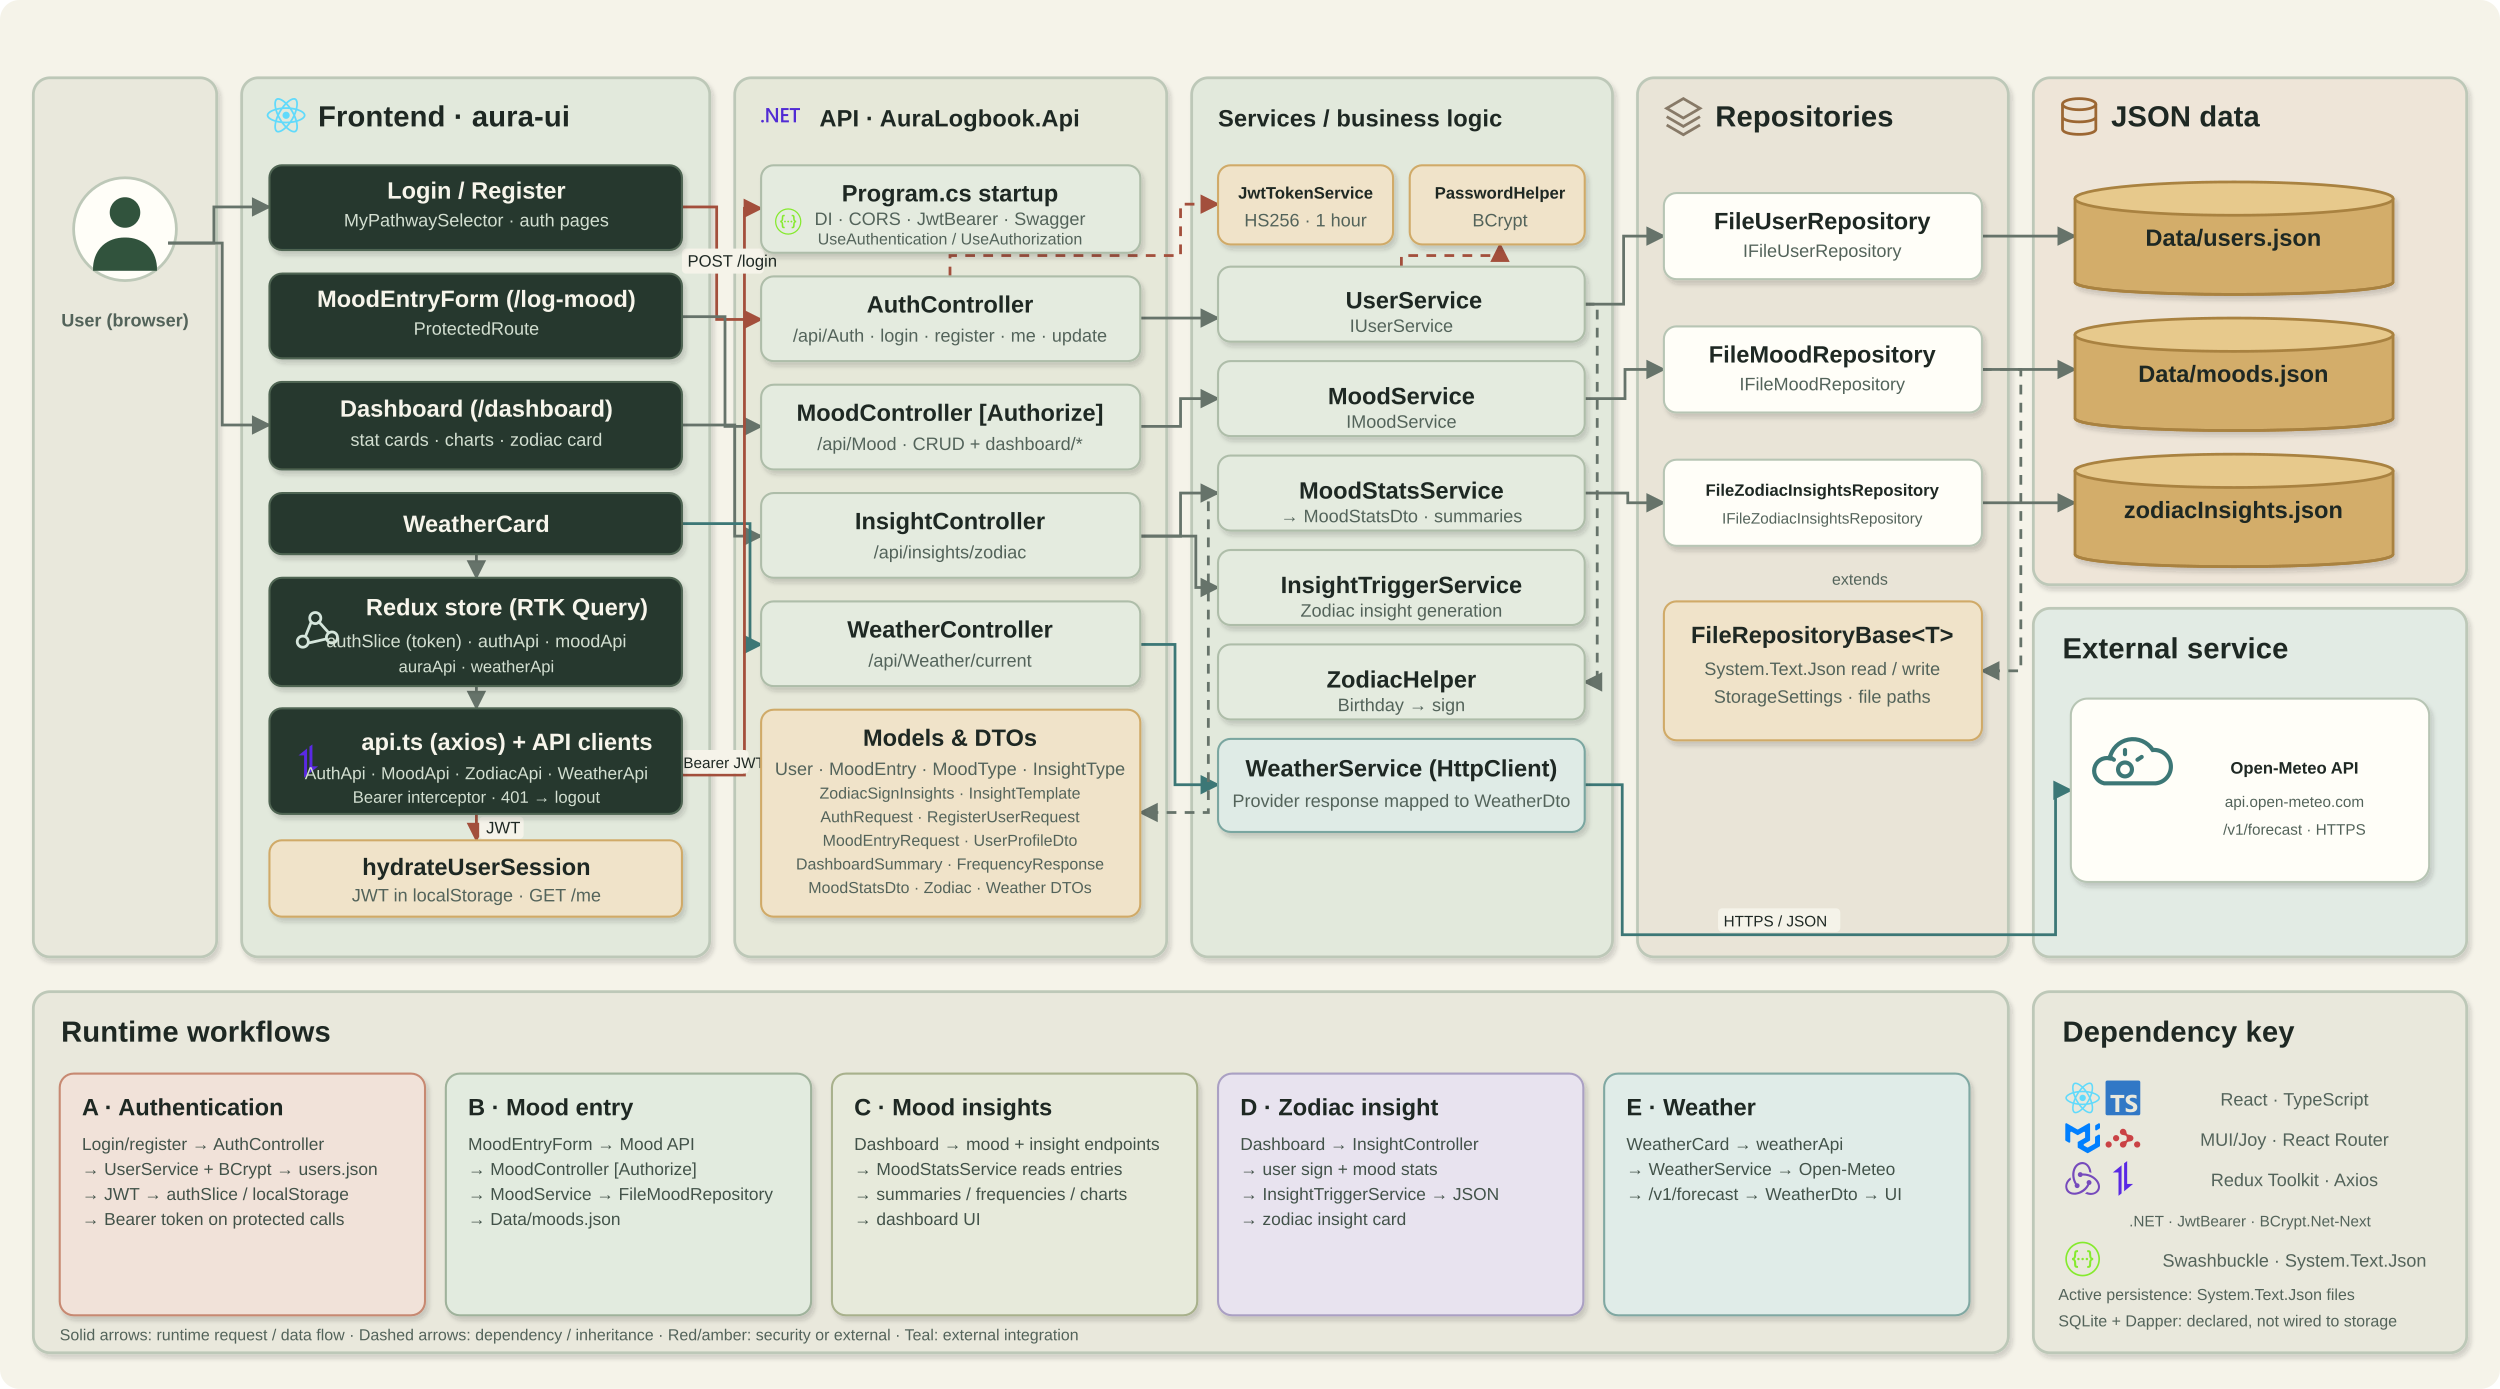
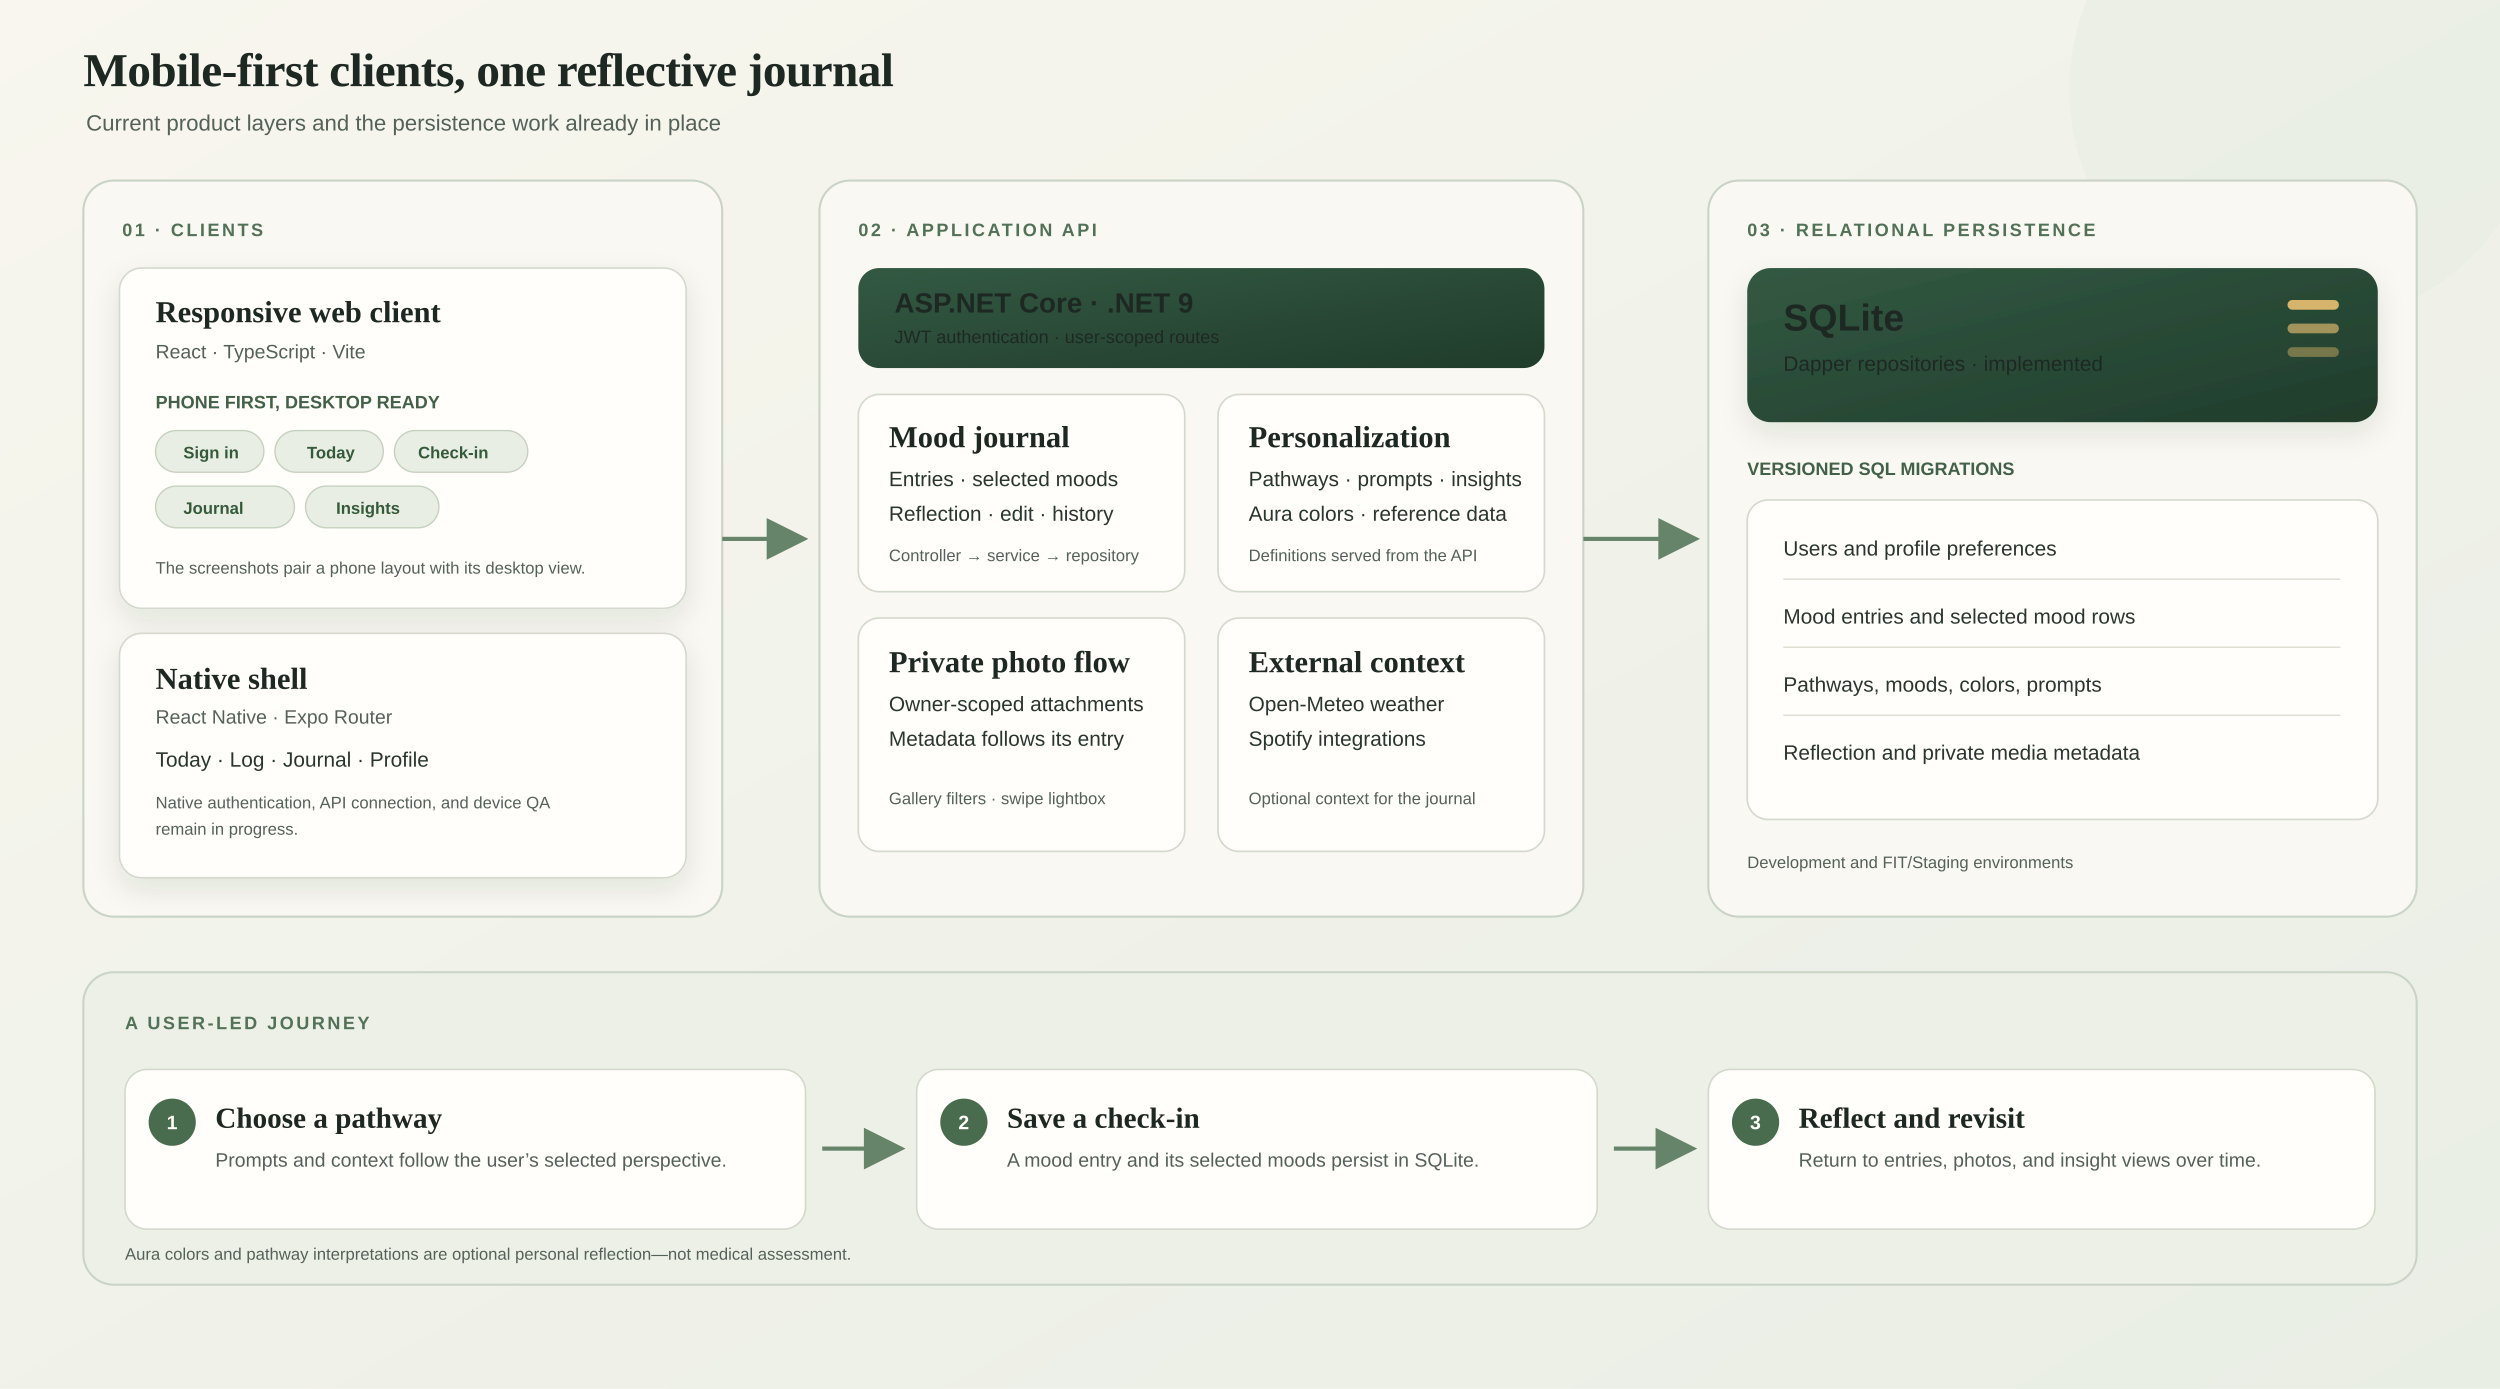
- <svg xmlns="http://www.w3.org/2000/svg" viewBox="0 0 1800 1000" role="img" aria-labelledby="title desc">
+ <svg xmlns="http://www.w3.org/2000/svg" viewBox="0 0 1800 1000" role="img" aria-labelledby="title description">
  <defs>
-     <symbol id="brand-vite" viewBox="0 0 23 14">
-       <path fill="#1e2823" d="M2.07 0C-.682 3.94-.698 10.046 2.07 14h1.86C1.162 10.046 1.178 3.94 3.93 0zm18.678 0h-1.859c2.752 3.94 2.768 10.046 0 14h1.859C23.516 10.046 23.5 3.94 20.748 0Z" />
-       <path fill="#863bff" d="M12.014 13.677c-.199.253-.605.112-.605-.209v-3.083c0-.374-.303-.677-.677-.677H7.328c-.275 0-.436-.311-.275-.535l2.238-3.133c.32-.448-0-1.071-.551-1.071H4.62c-.275 0-.436-.311-.275-.535L7.246.373a.338.338 0 0 1 .275-.142h8.646c.275 0 .436.311.275.535l-2.238 3.133c-.32.448 0 1.071.551 1.071h3.404c.282 0 .441.326.266.548l-6.412 8.16Z" />
-     </symbol>
-     <symbol id="brand-apple" viewBox="0 0 24 24">
-       <path fill="#1e2823" d="M17.05 20.28c-.98.95-2.05.8-3.08.35-1.09-.46-2.09-.48-3.24 0-1.44.63-2.2.45-3.06-.35C2.79 15.9 3.42 8.25 8.88 7.97c1.33.07 2.26.75 3.06.81 1.2-.24 2.35-.94 3.63-.84 1.54.12 2.7.73 3.46 1.83-3.18 1.9-2.43 6.07.5 7.24-.58 1.53-1.33 3.05-2.48 4.28zM11.93 7.76c-.15-2.27 1.69-4.15 3.8-4.33.29 2.63-2.39 4.61-3.8 4.33z" />
-     </symbol>
-     <symbol id="brand-react" viewBox="0 0 24 24">
-       <path fill="#61DAFB" d="M14.23 12.004a2.236 2.236 0 0 1-2.235 2.236 2.236 2.236 0 0 1-2.236-2.236 2.236 2.236 0 0 1 2.235-2.236 2.236 2.236 0 0 1 2.236 2.236zm2.648-10.69c-1.346 0-3.107.96-4.888 2.622-1.78-1.653-3.542-2.602-4.887-2.602-.41 0-.783.093-1.106.278-1.375.793-1.683 3.264-.973 6.365C1.98 8.917 0 10.42 0 12.004c0 1.59 1.99 3.097 5.043 4.03-.704 3.113-.39 5.588.988 6.38.32.187.69.275 1.102.275 1.345 0 3.107-.96 4.888-2.624 1.78 1.654 3.542 2.603 4.887 2.603.41 0 .783-.09 1.106-.275 1.374-.792 1.683-3.263.973-6.365C22.02 15.096 24 13.59 24 12.004c0-1.59-1.99-3.097-5.043-4.032.704-3.11.39-5.587-.988-6.38-.318-.184-.688-.277-1.092-.278zm-.005 1.09v.006c.225 0 .406.044.558.127.666.382.955 1.835.73 3.704-.054.46-.142.945-.25 1.44-.96-.236-2.006-.417-3.107-.534-.66-.905-1.345-1.727-2.035-2.447 1.592-1.48 3.087-2.292 4.105-2.295zm-9.77.02c1.012 0 2.514.808 4.11 2.28-.686.72-1.37 1.537-2.02 2.442-1.107.117-2.154.298-3.113.538-.112-.49-.195-.964-.254-1.42-.23-1.868.054-3.32.714-3.707.19-.09.4-.127.563-.132zm4.882 3.05c.455.468.91.992 1.36 1.564-.44-.02-.89-.034-1.345-.034-.46 0-.915.01-1.36.034.44-.572.895-1.096 1.345-1.565zM12 8.1c.74 0 1.477.034 2.202.093.406.582.802 1.203 1.183 1.86.372.64.71 1.29 1.018 1.946-.308.655-.646 1.31-1.013 1.95-.38.66-.773 1.288-1.18 1.87-.728.063-1.466.098-2.21.098-.74 0-1.477-.035-2.202-.093-.406-.582-.802-1.204-1.183-1.86-.372-.64-.71-1.29-1.018-1.946.303-.657.646-1.313 1.013-1.954.38-.66.773-1.286 1.18-1.868.728-.064 1.466-.098 2.21-.098zm-3.635.254c-.24.377-.48.763-.704 1.16-.225.39-.435.782-.635 1.174-.265-.656-.49-1.31-.676-1.947.64-.15 1.315-.283 2.015-.386zm7.26 0c.695.103 1.365.23 2.006.387-.18.632-.405 1.282-.66 1.933-.2-.39-.41-.783-.64-1.174-.225-.392-.465-.774-.705-1.146zm3.063.675c.484.15.944.317 1.375.498 1.732.74 2.852 1.708 2.852 2.476-.005.768-1.125 1.74-2.857 2.475-.42.18-.88.342-1.355.493-.28-.958-.646-1.956-1.1-2.98.45-1.017.81-2.01 1.085-2.964zm-13.395.004c.278.96.645 1.957 1.1 2.98-.45 1.017-.812 2.01-1.086 2.964-.484-.15-.944-.318-1.37-.5-1.732-.737-2.852-1.706-2.852-2.474 0-.768 1.12-1.742 2.852-2.476.42-.18.88-.342 1.356-.494zm11.678 4.28c.265.657.49 1.312.676 1.948-.64.157-1.316.29-2.016.39.24-.375.48-.762.705-1.158.225-.39.435-.788.636-1.18zm-9.945.02c.2.392.41.783.64 1.175.23.39.465.772.705 1.143-.695-.102-1.365-.23-2.006-.386.18-.63.406-1.282.66-1.933zM17.92 16.32c.112.493.2.968.254 1.423.23 1.868-.054 3.32-.714 3.708-.147.09-.338.128-.563.128-1.012 0-2.514-.807-4.11-2.28.686-.72 1.37-1.536 2.02-2.44 1.107-.118 2.154-.3 3.113-.54zm-11.83.01c.96.234 2.006.415 3.107.532.66.905 1.345 1.727 2.035 2.446-1.595 1.483-3.092 2.295-4.11 2.295-.22-.005-.406-.05-.553-.132-.666-.38-.955-1.834-.73-3.703.054-.46.142-.944.25-1.438zm4.56.64c.44.02.89.034 1.345.034.46 0 .915-.01 1.36-.034-.44.572-.895 1.095-1.345 1.565-.455-.47-.91-.993-1.36-1.565z" />
-     </symbol>
-     <symbol id="brand-typescript" viewBox="0 0 24 24">
-       <path fill="#3178C6" d="M1.125 0C.502 0 0 .502 0 1.125v21.75C0 23.498.502 24 1.125 24h21.75c.623 0 1.125-.502 1.125-1.125V1.125C24 .502 23.498 0 22.875 0zm17.363 9.75c.612 0 1.154.037 1.627.111a6.38 6.38 0 0 1 1.306.34v2.458a3.95 3.95 0 0 0-.643-.361 5.093 5.093 0 0 0-.717-.26 5.453 5.453 0 0 0-1.426-.2c-.3 0-.573.028-.819.086a2.1 2.1 0 0 0-.623.242c-.17.104-.3.229-.393.374a.888.888 0 0 0-.14.49c0 .196.053.373.156.529.104.156.252.304.443.444s.423.276.696.41c.273.135.582.274.926.416.47.197.892.407 1.266.628.374.222.695.473.963.753.268.279.472.598.614.957.142.359.214.776.214 1.253 0 .657-.125 1.21-.373 1.656a3.033 3.033 0 0 1-1.012 1.085 4.38 4.38 0 0 1-1.487.596c-.566.12-1.163.18-1.79.18a9.916 9.916 0 0 1-1.84-.164 5.544 5.544 0 0 1-1.512-.493v-2.63a5.033 5.033 0 0 0 3.237 1.2c.333 0 .624-.03.872-.09.249-.06.456-.144.623-.25.166-.108.29-.234.373-.38a1.023 1.023 0 0 0-.074-1.089 2.12 2.12 0 0 0-.537-.5 5.597 5.597 0 0 0-.807-.444 27.72 27.72 0 0 0-1.007-.436c-.918-.383-1.602-.852-2.053-1.405-.45-.553-.676-1.222-.676-2.005 0-.614.123-1.141.369-1.582.246-.441.58-.804 1.004-1.089a4.494 4.494 0 0 1 1.47-.629 7.536 7.536 0 0 1 1.77-.201zm-15.113.188h9.563v2.166H9.506v9.646H6.789v-9.646H3.375z" />
-     </symbol>
-     <symbol id="brand-redux" viewBox="0 0 24 24">
-       <path fill="#764ABC" d="M16.634 16.504c.87-.075 1.543-.84 1.5-1.754-.047-.914-.796-1.648-1.709-1.648h-.061a1.71 1.71 0 00-1.648 1.769c.03.479.226.869.494 1.153-1.048 2.038-2.621 3.536-5.005 4.795-1.603.838-3.296 1.154-4.944.93-1.378-.195-2.456-.81-3.116-1.799-.988-1.499-1.078-3.116-.255-4.734.6-1.17 1.499-2.023 2.099-2.443a9.96 9.96 0 01-.42-1.543C-.868 14.408-.416 18.752.932 20.805c1.004 1.498 3.057 2.456 5.304 2.456.6 0 1.23-.044 1.843-.194 3.897-.749 6.848-3.086 8.541-6.532zm5.348-3.746c-2.32-2.728-5.738-4.226-9.634-4.226h-.51c-.253-.554-.837-.899-1.498-.899h-.045c-.943 0-1.678.81-1.647 1.753.03.898.794 1.648 1.708 1.648h.074a1.69 1.69 0 001.499-1.049h.555c2.309 0 4.495.674 6.488 1.992 1.527 1.005 2.622 2.323 3.237 3.897.538 1.288.509 2.547-.045 3.597-.855 1.647-2.294 2.517-4.196 2.517-1.199 0-2.367-.375-2.967-.644-.36.298-.96.793-1.394 1.093 1.318.598 2.652.943 3.94.943 2.922 0 5.094-1.647 5.919-3.236.898-1.798.824-4.824-1.47-7.416zM6.49 17.042c.03.899.793 1.648 1.708 1.648h.06a1.688 1.688 0 001.648-1.768c0-.9-.779-1.647-1.693-1.647h-.06c-.06 0-.15 0-.226.029-1.243-2.098-1.768-4.347-1.572-6.772.12-1.828.72-3.417 1.797-4.735.9-1.124 2.593-1.68 3.747-1.708 3.236-.061 4.585 3.971 4.689 5.574l1.498.45C17.741 3.197 14.686.62 11.764.62 9.02.62 6.49 2.613 5.47 5.535 4.077 9.43 4.991 13.177 6.7 16.174c-.15.195-.24.539-.21.868z" />
-     </symbol>
-     <symbol id="brand-axios" viewBox="0 0 24 24">
-       <path fill="#5A29E4" d="M11.068 2.9V22.297l-2.114 1.703V7.864H4.975l6.093-4.964zM14.934 0v15.767H19.025l-6.2 5.089V1.469L14.934 0z" />
-     </symbol>
-     <symbol id="brand-dotnet" viewBox="0 0 24 24">
-       <path fill="#512BD4" d="M24 8.77h-2.468v7.565h-1.425V8.77h-2.462V7.53H24zm-6.852 7.565h-4.821V7.53h4.63v1.24h-3.205v2.494h2.953v1.234h-2.953v2.604h3.396zm-6.708 0H8.882L4.78 9.863a2.896 2.896 0 0 1-.258-.51h-.036c.032.189.048.592.048 1.21v5.772H3.157V7.53h1.659l3.965 6.32c.167.261.275.442.323.54h.024c-.04-.233-.06-.629-.06-1.185V7.529h1.372zm-8.703-.693a.868.829 0 0 1-.869.829.868.829 0 0 1-.868-.83.868.829 0 0 1 .868-.828.868.829 0 0 1 .869.829Z" />
-     </symbol>
-     <symbol id="brand-swagger" viewBox="0 0 24 24">
-       <path fill="#85EA2D" d="M12 0C5.383 0 0 5.383 0 12s5.383 12 12 12c6.616 0 12-5.383 12-12S18.616 0 12 0zm0 1.144c5.995 0 10.856 4.86 10.856 10.856 0 5.995-4.86 10.856-10.856 10.856-5.996 0-10.856-4.86-10.856-10.856C1.144 6.004 6.004 1.144 12 1.144zM8.37 5.868a6.707 6.707 0 0 0-.423.005c-.983.056-1.573.517-1.735 1.472-.115.665-.096 1.348-.143 2.017-.013.35-.05.697-.115 1.038-.134.609-.397.798-1.016.83a2.65 2.65 0 0 0-.244.042v1.463c1.126.055 1.278.452 1.37 1.629.033.429-.013.858.015 1.287.018.406.073.808.156 1.2.259 1.075 1.307 1.435 2.575 1.218v-1.283c-.203 0-.383.005-.558 0-.43-.013-.591-.12-.632-.535-.056-.535-.042-1.08-.075-1.62-.064-1.001-.175-1.988-1.153-2.625.503-.37.868-.812.983-1.398.083-.41.134-.821.166-1.237.028-.415-.023-.84.014-1.25.06-.665.102-.937.9-.91.12 0 .235-.017.369-.027v-1.31c-.16 0-.31-.004-.454-.006zm7.593.009a4.247 4.247 0 0 0-.813.06v1.274c.245 0 .434 0 .623.005.328.004.577.13.61.494.032.332.031.669.064 1.006.065.669.101 1.347.217 2.007.102.544.475.95.941 1.283-.817.549-1.057 1.333-1.098 2.215-.023.604-.037 1.213-.069 1.822-.028.554-.222.734-.78.748-.157.004-.31.018-.484.028v1.305c.327 0 .627.019.927 0 .932-.055 1.495-.507 1.68-1.412.078-.498.124-1 .138-1.504.032-.461.028-.927.074-1.384.069-.715.397-1.01 1.112-1.057a.972.972 0 0 0 .199-.046v-1.463c-.12-.014-.204-.027-.291-.032-.536-.023-.804-.203-.937-.71a5.146 5.146 0 0 1-.152-.993c-.037-.618-.033-1.241-.074-1.86-.08-1.192-.794-1.753-1.887-1.786zm-6.89 5.28a.844.844 0 0 0-.083 1.684h.055a.83.83 0 0 0 .877-.78v-.046a.845.845 0 0 0-.83-.858zm2.911 0a.808.808 0 0 0-.834.78c0 .027 0 .05.004.078 0 .503.342.826.859.826.507 0 .826-.332.826-.853-.005-.503-.342-.836-.855-.831zm2.963 0a.861.861 0 0 0-.876.835c0 .47.378.849.849.849h.009c.425.074.853-.337.881-.83.023-.457-.392-.854-.863-.854z" />
-     </symbol>
-     <symbol id="brand-mui" viewBox="0 0 24 24">
-       <path fill="#007FFF" d="M20.229 15.793a.666.666 0 0 0 .244-.243.666.666 0 0 0 .09-.333l.012-3.858a.666.666 0 0 1 .09-.333.666.666 0 0 1 .245-.243L23 9.58a.667.667 0 0 1 .333-.088.667.667 0 0 1 .333.09.667.667 0 0 1 .244.243.666.666 0 0 1 .089.333v7.014a.667.667 0 0 1-.335.578l-7.893 4.534a.666.666 0 0 1-.662 0l-6.194-3.542a.667.667 0 0 1-.246-.244.667.667 0 0 1-.09-.335v-3.537c0-.004.004-.006.008-.004s.008 0 .008-.005v-.004c0-.003.002-.005.004-.007l5.102-2.93c.004-.003.002-.01-.003-.01a.005.005 0 0 1-.004-.002.005.005 0 0 1-.001-.004l.01-3.467a.667.667 0 0 0-.333-.58.667.667 0 0 0-.667 0L8.912 9.799a.667.667 0 0 1-.665 0l-3.804-2.19a.667.667 0 0 0-.999.577v6.267a.667.667 0 0 1-.332.577.666.666 0 0 1-.332.09.667.667 0 0 1-.333-.088L.336 13.825a.667.667 0 0 1-.246-.244.667.667 0 0 1-.09-.336L.019 2.292a.667.667 0 0 1 .998-.577l7.23 4.153a.667.667 0 0 0 .665 0l7.228-4.153a.666.666 0 0 1 .333-.088.666.666 0 0 1 .333.09.667.667 0 0 1 .244.244.667.667 0 0 1 .088.333V13.25c0 .117-.03.232-.089.334a.667.667 0 0 1-.245.244l-3.785 2.18a.667.667 0 0 0-.245.245.666.666 0 0 0-.089.334.667.667 0 0 0 .09.334.666.666 0 0 0 .247.244l2.088 1.189a.67.67 0 0 0 .33.087.667.667 0 0 0 .332-.089l4.457-2.56Zm.438-9.828a.666.666 0 0 0 .09.335.666.666 0 0 0 .248.244.667.667 0 0 0 .67-.008l2.001-1.2a.666.666 0 0 0 .237-.243.667.667 0 0 0 .087-.329V2.32a.667.667 0 0 0-.091-.335.667.667 0 0 0-.584-.33.667.667 0 0 0-.334.094l-2 1.2a.666.666 0 0 0-.238.243.668.668 0 0 0-.086.329v2.445Z" />
-     </symbol>
-     <symbol id="brand-reactrouter" viewBox="0 0 24 24">
-       <path fill="#CA4245" d="M12.118 5.466a2.306 2.306 0 00-.623.08c-.278.067-.702.332-.953.583-.41.423-.49.609-.662 1.469-.08.423.41 1.43.847 1.734.45.317 1.085.502 2.065.608 1.429.16 1.84.636 1.84 2.197 0 1.377-.385 1.747-1.96 1.906-1.707.172-2.58.834-2.765 2.117-.106.781.41 1.76 1.125 2.091 1.627.768 3.15-.198 3.467-2.196.211-1.284.622-1.642 1.998-1.747 1.588-.133 2.409-.675 2.713-1.787.278-1.02-.304-2.157-1.297-2.554-.264-.106-.873-.238-1.35-.291-1.495-.16-1.879-.424-2.038-1.39-.225-1.337-.317-1.562-.794-2.09a2.174 2.174 0 00-1.613-.73zm-4.785 4.36a2.145 2.145 0 00-.497.048c-1.469.318-2.17 2.051-1.35 3.295 1.178 1.774 3.944.953 3.97-1.177.012-1.193-.98-2.143-2.123-2.166zM2.089 14.19a2.22 2.22 0 00-.427.052c-2.158.476-2.237 3.626-.106 4.182.53.145.582.145 1.111.013 1.191-.318 1.866-1.456 1.549-2.607-.278-1.02-1.144-1.664-2.127-1.64zm19.824.008c-.233.002-.477.058-.784.162-1.39.477-1.866 2.092-.98 3.336.557.794 1.96 1.058 2.82.516 1.416-.874 1.363-3.057-.093-3.746-.38-.186-.663-.271-.963-.268z" />
-     </symbol>
-     <marker id="arrow" viewBox="0 0 10 10" refX="9" refY="5" markerWidth="7" markerHeight="7" orient="auto-start-reverse">
-       <path d="M0 0 10 5 0 10Z" fill="#66736a" />
+     <linearGradient id="paper" x1="0" y1="0" x2="1" y2="1">
+       <stop stop-color="#f8f6ee" />
+       <stop offset="1" stop-color="#e9eee5" />
+     </linearGradient>
+     <linearGradient id="forest" x1="0" y1="0" x2="1" y2="1">
+       <stop stop-color="#335943" />
+       <stop offset="1" stop-color="#203c2b" />
+     </linearGradient>
+     <filter id="shadow" x="-15%" y="-15%" width="130%" height="140%">
+       <feDropShadow dx="0" dy="8" stdDeviation="10" flood-color="#1e2823" flood-opacity=".10" />
+     </filter>
+     <marker id="arrow" markerWidth="10" markerHeight="10" refX="8" refY="5" orient="auto">
+       <path d="M0 0 10 5 0 10Z" fill="#66846a" />
    </marker>
-     <marker id="arrowGold" viewBox="0 0 10 10" refX="9" refY="5" markerWidth="7" markerHeight="7" orient="auto">
-       <path d="M0 0 10 5 0 10Z" fill="#a34f3c" />
-     </marker>
-     <marker id="arrowTeal" viewBox="0 0 10 10" refX="9" refY="5" markerWidth="7" markerHeight="7" orient="auto">
-       <path d="M0 0 10 5 0 10Z" fill="#3c7776" />
-     </marker>
-     <filter id="shadow" x="-10%" y="-10%" width="130%" height="135%">
-       <feDropShadow dx="2" dy="3" stdDeviation="1.5" flood-color="#1e2823" flood-opacity=".18" />
-     </filter>
    <style>
-     text{font-family:'Avenir Next',Avenir,'Segoe UI',Arial,sans-serif;fill:#1e2823}.layer{stroke:#bdc8b8;stroke-width:2}.layerhead{font-size:21px;font-weight:700;letter-spacing:.1px}.layerhead.compact{font-size:17px}.card{fill:#fffef8;stroke:#b7c5b4;stroke-width:1.5}.carddark{fill:#25382e;stroke:#506552;stroke-width:1.5}.cardgreen{fill:#e4ebdf;stroke:#aebda9;stroke-width:1.5}.cardgold{fill:#f0e3c9;stroke:#d0aa67;stroke-width:1.5}.cardteal{fill:#dfebE6;stroke:#7aa6a0;stroke-width:1.5}.head{font-size:17px;font-weight:700}.head.compact{font-size:12px}.sub{font-size:13px;fill:#53635a}.sub.compact{font-size:11px}.light{fill:#f7f5eb}.lightSub{fill:#d3dfd1}.arrow{fill:none;stroke:#66736a;stroke-width:2;marker-end:url(#arrow)}.security{fill:none;stroke:#a34f3c;stroke-width:2;marker-end:url(#arrowGold)}.external{fill:none;stroke:#3c7776;stroke-width:2;marker-end:url(#arrowTeal)}.dep{stroke-dasharray:7 6}.flowtitle{font-size:17px;font-weight:700}.flowtext{font-size:12.5px;fill:#425249}.tiny{font-size:11.5px;fill:#53635a}.iconstroke{fill:none;stroke:#31533d;stroke-width:2.3;stroke-linecap:round;stroke-linejoin:round}
-   </style>
+       text{font-family:Arial,Helvetica,sans-serif;fill:#1e2823}
+       .title{font-family:Georgia,'Times New Roman',serif;font-size:34px;font-weight:700;letter-spacing:-.4px}
+       .subtitle{font-size:16px;fill:#536158}
+       .panel{fill:#f9f8f2;stroke:#c9d3c6;stroke-width:1.5}
+       .panel-head{font-size:13px;font-weight:700;letter-spacing:1.8px;fill:#527257}
+       .card{fill:#fffefa;stroke:#d4d9cd;stroke-width:1.2}
+       .card-title{font-family:Georgia,'Times New Roman',serif;font-size:22px;font-weight:700}
+       .card-sub{font-size:14px;fill:#536158}
+       .label{font-size:13px;font-weight:700;fill:#426148}
+       .body{font-size:15px;fill:#29362d}
+       .tiny{font-size:12px;fill:#536158}
+       .chip{fill:#e8eee4;stroke:#c5d1c0}
+       .chip-text{font-size:12px;font-weight:700;fill:#355a3a}
+       .accent{fill:#d6b46b}
+       .light{fill:#f4f1e6}
+       .flow-title{font-family:Georgia,'Times New Roman',serif;font-size:21px;font-weight:700}
+       .flow-body{font-size:14px;fill:#536158}
+       .number{font-size:14px;font-weight:700;fill:#fffefa}
+     </style>
  </defs>
-   <rect width="1800" height="1000" rx="14" fill="#f5f3e9" />
-   <g filter="url(#shadow)">
-     <rect class="layer" x="24" y="56" width="132" height="633" rx="12" fill="#e9e8dc" />
-     <rect class="layer" x="174" y="56" width="337" height="633" rx="12" fill="#e2e9dc" />
-     <rect class="layer" x="529" y="56" width="311" height="633" rx="12" fill="#e6e8d9" />
-     <rect class="layer" x="858" y="56" width="303" height="633" rx="12" fill="#e2e9dc" />
-     <rect class="layer" x="1179" y="56" width="267" height="633" rx="12" fill="#e9e4d7" />
-     <rect class="layer" x="1464" y="56" width="312" height="365" rx="12" fill="#eee5d8" />
-     <rect class="layer" x="1464" y="438" width="312" height="251" rx="12" fill="#e2ebe4" />
-     <rect class="layer" x="24" y="714" width="1422" height="260" rx="12" fill="#e9e8dc" />
-     <rect class="layer" x="1464" y="714" width="312" height="260" rx="12" fill="#e9e8dc" />
-   </g>
-   <g>
-     <circle cx="90" cy="165" r="37" fill="#fffef8" stroke="#bdc8b8" stroke-width="2" />
-     <circle cx="90" cy="153" r="11" fill="#31533d" />
-     <path d="M67 192c1-13 10-21 23-21s22 8 23 21v3H67z" fill="#31533d" />
-     <text class="sub" text-anchor="middle" x="90" y="235" font-weight="700">User (browser)</text>
-     <use href="#brand-react" x="192" y="69" width="28" height="28" />
-     <text class="layerhead" x="229" y="91">Frontend · aura-ui</text>
-     <use href="#brand-dotnet" x="548" y="69" width="28" height="28" />
-     <text class="layerhead compact" x="590" y="91">API · AuraLogbook.Api</text>
-     <text class="layerhead compact" x="877" y="91">Services / business logic</text>
-     <g transform="translate(1199 70)" fill="none" stroke="#877967" stroke-width="2">
-       <path d="M1 8 13 1l12 7-12 7zM1 14l12 7 12-7M1 20l12 7 12-7" />
-     </g>
-     <text class="layerhead" x="1235" y="91">Repositories</text>
-     <g transform="translate(1484 70)" fill="none" stroke="#9c6733" stroke-width="2">
-       <ellipse cx="13" cy="5" rx="12" ry="4" />
-       <path d="M1 5v18c0 5 24 5 24 0V5M1 14c0 5 24 5 24 0" />
-     </g>
-     <text class="layerhead" x="1520" y="91">JSON data</text>
-     <text class="layerhead" x="1485" y="474">External service</text>
-     <text class="layerhead" x="44" y="750">Runtime workflows</text>
-     <text class="layerhead" x="1485" y="750">Dependency key</text>
-   </g>
-   <g class="connections">
-     <path class="arrow" d="M121 175 H154 V149 H194" />
-     <path class="arrow" d="M121 175 H160 V306 H194" />
-     <path class="security" d="M491 149 H516 V230 H548" />
-     <path class="arrow" d="M491 228 H522 V307 H548" />
-     <path class="arrow" d="M491 306 H529 V386 H548" />
-     <path class="external" d="M491 377 H540 V464 H548" />
-     <path class="arrow" d="M343 399 V416" />
-     <path class="arrow" d="M343 494 V510" />
-     <path class="security" d="M343 586 V605" />
-     <path class="security" d="M491 558 H536 V150 H548" />
-     <path class="arrow" d="M821 229 H877" />
-     <path class="arrow" d="M821 307 H850 V287 H877" />
-     <path class="arrow" d="M821 386 H850 V355 H877" />
-     <path class="arrow" d="M821 386 H861 V423 H877" />
-     <path class="external" d="M821 464 H846 V565 H877" />
-     <path class="security dep" d="M684 199 V184 H850 V147 H877" />
-     <path class="security dep" d="M1009 192 V184 H1080 V176" />
-     <path class="arrow dep" d="M1141 219 H1150 V491 H1141" />
-     <path class="arrow" d="M1141 219 H1169 V170 H1198" />
-     <path class="arrow" d="M1141 287 H1170 V266 H1198" />
-     <path class="arrow" d="M1141 355 H1172 V362 H1198" />
-     <path class="external" d="M1141 565 H1168 V673 H1480 V569 H1491" />
-     <path class="arrow" d="M1427 170 H1494" />
-     <path class="arrow" d="M1427 266 H1494" />
-     <path class="arrow" d="M1427 362 H1494" />
-     <path class="arrow dep" d="M1427 266 H1455 V483 H1427" />
-     <path class="arrow dep" d="M877 355 H870 V585 H821" />
-   </g>
-   <g class="connection-labels">
-     <rect x="491" y="179" width="59" height="18" rx="3" fill="#f5f3e9" />
-     <text x="495" y="192" font-size="12" fill="#a34f3c">POST /login</text>
-     <rect x="345" y="588" width="32" height="16" rx="3" fill="#f5f3e9" />
-     <text x="350" y="600" font-size="12" fill="#a34f3c">JWT</text>
-     <rect x="490" y="540" width="49" height="17" rx="3" fill="#f5f3e9" />
-     <text x="492" y="553" font-size="11" fill="#a34f3c">Bearer JWT</text>
-     <rect x="1237" y="654" width="88" height="17" rx="3" fill="#f5f3e9" />
-     <text x="1241" y="667" font-size="11" fill="#a34f3c">HTTPS / JSON</text>
-     <text class="tiny" x="1319" y="421">extends</text>
-   </g>
-   <g filter="url(#shadow)">
-     <rect class="carddark" x="194" y="119" width="297" height="61" rx="9" />
-     <rect class="carddark" x="194" y="197" width="297" height="61" rx="9" />
-     <rect class="carddark" x="194" y="275" width="297" height="63" rx="9" />
-     <rect class="carddark" x="194" y="355" width="297" height="44" rx="9" />
-     <rect class="carddark" x="194" y="416" width="297" height="78" rx="9" />
-     <rect class="carddark" x="194" y="510" width="297" height="76" rx="9" />
-     <rect class="cardgold" x="194" y="605" width="297" height="55" rx="9" />
-     <rect class="cardgreen" x="548" y="119" width="273" height="63" rx="9" />
-     <rect class="cardgreen" x="548" y="199" width="273" height="61" rx="9" />
-     <rect class="cardgreen" x="548" y="277" width="273" height="61" rx="9" />
-     <rect class="cardgreen" x="548" y="355" width="273" height="61" rx="9" />
-     <rect class="cardgreen" x="548" y="433" width="273" height="61" rx="9" />
-     <rect class="cardgold" x="548" y="511" width="273" height="149" rx="9" />
-     <rect class="cardgold" x="877" y="119" width="126" height="57" rx="9" />
-     <rect class="cardgold" x="1015" y="119" width="126" height="57" rx="9" />
-     <rect class="cardgreen" x="877" y="192" width="264" height="54" rx="9" />
-     <rect class="cardgreen" x="877" y="260" width="264" height="54" rx="9" />
-     <rect class="cardgreen" x="877" y="328" width="264" height="54" rx="9" />
-     <rect class="cardgreen" x="877" y="396" width="264" height="54" rx="9" />
-     <rect class="cardgreen" x="877" y="464" width="264" height="54" rx="9" />
-     <rect class="cardteal" x="877" y="532" width="264" height="67" rx="9" />
-     <rect class="card" x="1198" y="139" width="229" height="62" rx="9" />
-     <rect class="card" x="1198" y="235" width="229" height="62" rx="9" />
-     <rect class="card" x="1198" y="331" width="229" height="62" rx="9" />
-     <rect class="cardgold" x="1198" y="433" width="229" height="100" rx="9" />
-   </g>
-   <g text-anchor="middle">
-     <text class="head light" x="343" y="143">Login / Register</text>
-     <text class="lightSub" x="343" y="163" font-size="13">MyPathwaySelector · auth pages</text>
-     <text class="head light" x="343" y="221">MoodEntryForm (/log-mood)</text>
-     <text class="lightSub" x="343" y="241" font-size="13">ProtectedRoute</text>
-     <text class="head light" x="343" y="300">Dashboard (/dashboard)</text>
-     <text class="lightSub" x="343" y="321" font-size="13">stat cards · charts · zodiac card</text>
-     <text class="head light" x="343" y="383">WeatherCard</text>
-     <g transform="translate(213 438)" fill="none" stroke="#d5e6dc" stroke-width="2">
-       <circle cx="14" cy="7" r="4" />
-       <circle cx="26" cy="21" r="4" />
-       <circle cx="5" cy="24" r="4" />
-       <path d="M11 10 7 20m9-11 8 9M9 25l13-3" />
-     </g>
-     <text class="head light" x="365" y="443">Redux store (RTK Query)</text>
-     <text class="lightSub" x="343" y="466" font-size="13">authSlice (token) · authApi · moodApi</text>
-     <text class="lightSub" x="343" y="484" font-size="12">auraApi · weatherApi</text>
-     <use href="#brand-axios" x="210" y="536" width="24" height="24" />
-     <text class="head light" x="365" y="540">api.ts (axios) + API clients</text>
-     <text class="lightSub" x="343" y="561" font-size="12.5">AuthApi · MoodApi · ZodiacApi · WeatherApi</text>
-     <text class="lightSub" x="343" y="578" font-size="12">Bearer interceptor · 401 → logout</text>
-     <text class="head" x="343" y="630">hydrateUserSession</text>
-     <text class="sub" x="343" y="649">JWT in localStorage · GET /me</text>
-     <use href="#brand-swagger" x="558" y="150" width="19" height="19" />
-     <text class="head" x="684" y="145">Program.cs startup</text>
-     <text class="sub" x="684" y="162">DI · CORS · JwtBearer · Swagger</text>
-     <text class="tiny" text-anchor="middle" x="684" y="176">UseAuthentication / UseAuthorization</text>
-     <text class="head" x="684" y="225">AuthController</text>
-     <text class="sub" x="684" y="246">/api/Auth · login · register · me · update</text>
-     <text class="head" x="684" y="303">MoodController [Authorize]</text>
-     <text class="sub" x="684" y="324">/api/Mood · CRUD + dashboard/*</text>
-     <text class="head" x="684" y="381">InsightController</text>
-     <text class="sub" x="684" y="402">/api/insights/zodiac</text>
-     <text class="head" x="684" y="459">WeatherController</text>
-     <text class="sub" x="684" y="480">/api/Weather/current</text>
-     <text class="head" x="684" y="537">Models &amp; DTOs</text>
-     <text class="sub" x="684" y="558">User · MoodEntry · MoodType · InsightType</text>
-     <text class="tiny" x="684" y="575">ZodiacSignInsights · InsightTemplate</text>
-     <text class="tiny" x="684" y="592">AuthRequest · RegisterUserRequest</text>
-     <text class="tiny" x="684" y="609">MoodEntryRequest · UserProfileDto</text>
-     <text class="tiny" x="684" y="626">DashboardSummary · FrequencyResponse</text>
-     <text class="tiny" x="684" y="643">MoodStatsDto · Zodiac · Weather DTOs</text>
-     <text class="head compact" x="940" y="143">JwtTokenService</text>
-     <text class="sub" x="940" y="163">HS256 · 1 hour</text>
-     <text class="head compact" x="1080" y="143">PasswordHelper</text>
-     <text class="sub" x="1080" y="163">BCrypt</text>
-     <text class="head" x="1018" y="222">UserService</text>
-     <text class="sub" x="1009" y="239">IUserService</text>
-     <text class="head" x="1009" y="291">MoodService</text>
-     <text class="sub" x="1009" y="308">IMoodService</text>
-     <text class="head" x="1009" y="359">MoodStatsService</text>
-     <text class="sub" x="1009" y="376">→ MoodStatsDto · summaries</text>
-     <text class="head" x="1009" y="427">InsightTriggerService</text>
-     <text class="sub" x="1009" y="444">Zodiac insight generation</text>
-     <text class="head" x="1009" y="495">ZodiacHelper</text>
-     <text class="sub" x="1009" y="512">Birthday → sign</text>
-     <text class="head" x="1009" y="559">WeatherService (HttpClient)</text>
-     <text class="sub" x="1009" y="581">Provider response mapped to WeatherDto</text>
-     <text class="head" x="1312" y="165">FileUserRepository</text>
-     <text class="sub" x="1312" y="185">IFileUserRepository</text>
-     <text class="head" x="1312" y="261">FileMoodRepository</text>
-     <text class="sub" x="1312" y="281">IFileMoodRepository</text>
-     <text class="head compact" x="1312" y="357">FileZodiacInsightsRepository</text>
-     <text class="sub compact" x="1312" y="377">IFileZodiacInsightsRepository</text>
-     <text class="head" x="1312" y="463">FileRepositoryBase&lt;T&gt;</text>
-     <text class="sub" x="1312" y="486">System.Text.Json read / write</text>
-     <text class="sub" x="1312" y="506">StorageSettings · file paths</text>
-   </g>
-   <g filter="url(#shadow)">
-     <g>
-       <path d="M1494 143c0-12 229-12 229 0v60c0 12-229 12-229 0Z" fill="#d3ad6b" stroke="#a98241" stroke-width="2" />
-       <ellipse cx="1608.5" cy="143" rx="114.5" ry="12" fill="#e7c98c" stroke="#a98241" stroke-width="2" />
-       <path d="M1494 203c0 12 229 12 229 0" fill="none" stroke="#a98241" stroke-width="2" />
-     </g>
-     <g>
-       <path d="M1494 241c0-12 229-12 229 0v60c0 12-229 12-229 0Z" fill="#d3ad6b" stroke="#a98241" stroke-width="2" />
-       <ellipse cx="1608.5" cy="241" rx="114.5" ry="12" fill="#e7c98c" stroke="#a98241" stroke-width="2" />
-       <path d="M1494 301c0 12 229 12 229 0" fill="none" stroke="#a98241" stroke-width="2" />
-     </g>
-     <g>
-       <path d="M1494 339c0-12 229-12 229 0v60c0 12-229 12-229 0Z" fill="#d3ad6b" stroke="#a98241" stroke-width="2" />
-       <ellipse cx="1608.5" cy="339" rx="114.5" ry="12" fill="#e7c98c" stroke="#a98241" stroke-width="2" />
-       <path d="M1494 399c0 12 229 12 229 0" fill="none" stroke="#a98241" stroke-width="2" />
-     </g>
-   </g>
-   <g text-anchor="middle">
-     <text class="head" x="1608" y="177">Data/users.json</text>
-     <text class="head" x="1608" y="275">Data/moods.json</text>
-     <text class="head" x="1608" y="373">zodiacInsights.json</text>
-   </g>
-   <rect class="card" x="1491" y="503" width="258" height="132" rx="12" filter="url(#shadow)" />
-   <g transform="translate(1510 535)" fill="none" stroke="#3c7776" stroke-width="3" stroke-linecap="round">
-     <path d="M5 29h37a12 12 0 0 0-2-24A17 17 0 0 0 9 11 9 9 0 0 0 5 29Z" />
-     <circle cx="20" cy="19" r="5" />
-     <path d="M20 8v-3m-8 7-3-2m20 2 3-2" />
-   </g>
-   <text class="head compact" text-anchor="middle" x="1652" y="557">Open-Meteo API</text>
-   <text class="sub compact" text-anchor="middle" x="1652" y="581">api.open-meteo.com</text>
-   <text class="sub compact" text-anchor="middle" x="1652" y="601">/v1/forecast · HTTPS</text>
-   <g filter="url(#shadow)">
-     <rect x="43" y="773" width="263" height="174" rx="10" fill="#f1e2d9" stroke="#c78972" stroke-width="1.5" />
-     <rect x="321" y="773" width="263" height="174" rx="10" fill="#e2ebdf" stroke="#9fb29b" stroke-width="1.5" />
-     <rect x="599" y="773" width="263" height="174" rx="10" fill="#e7eadb" stroke="#a8b18c" stroke-width="1.5" />
-     <rect x="877" y="773" width="263" height="174" rx="10" fill="#e8e3ef" stroke="#aaa0c3" stroke-width="1.5" />
-     <rect x="1155" y="773" width="263" height="174" rx="10" fill="#e0ece8" stroke="#80a8a2" stroke-width="1.5" />
-   </g>
-   <g>
-     <text class="flowtitle" x="59" y="803" fill="#854a38">A · Authentication</text>
-     <text class="flowtext" x="59" y="828">
-       <tspan x="59">Login/register → AuthController</tspan>
-       <tspan x="59" dy="18">→ UserService + BCrypt → users.json</tspan>
-       <tspan x="59" dy="18">→ JWT → authSlice / localStorage</tspan>
-       <tspan x="59" dy="18">→ Bearer token on protected calls</tspan>
-     </text>
-     <text class="flowtitle" x="337" y="803">B · Mood entry</text>
-     <text class="flowtext" x="337" y="828">
-       <tspan x="337">MoodEntryForm → Mood API</tspan>
-       <tspan x="337" dy="18">→ MoodController [Authorize]</tspan>
-       <tspan x="337" dy="18">→ MoodService → FileMoodRepository</tspan>
-       <tspan x="337" dy="18">→ Data/moods.json</tspan>
-     </text>
-     <text class="flowtitle" x="615" y="803">C · Mood insights</text>
-     <text class="flowtext" x="615" y="828">
-       <tspan x="615">Dashboard → mood + insight endpoints</tspan>
-       <tspan x="615" dy="18">→ MoodStatsService reads entries</tspan>
-       <tspan x="615" dy="18">→ summaries / frequencies / charts</tspan>
-       <tspan x="615" dy="18">→ dashboard UI</tspan>
-     </text>
-     <text class="flowtitle" x="893" y="803">D · Zodiac insight</text>
-     <text class="flowtext" x="893" y="828">
-       <tspan x="893">Dashboard → InsightController</tspan>
-       <tspan x="893" dy="18">→ user sign + mood stats</tspan>
-       <tspan x="893" dy="18">→ InsightTriggerService → JSON</tspan>
-       <tspan x="893" dy="18">→ zodiac insight card</tspan>
-     </text>
-     <text class="flowtitle" x="1171" y="803">E · Weather</text>
-     <text class="flowtext" x="1171" y="828">
-       <tspan x="1171">WeatherCard → weatherApi</tspan>
-       <tspan x="1171" dy="18">→ WeatherService → Open-Meteo</tspan>
-       <tspan x="1171" dy="18">→ /v1/forecast → WeatherDto → UI</tspan>
-     </text>
-   </g>
-   <g class="dependency-list">
-     <use href="#brand-react" x="1487" y="778" width="25" height="25" />
-     <use href="#brand-typescript" x="1516" y="778" width="25" height="25" />
-     <text class="sub" text-anchor="middle" x="1652" y="796">React · TypeScript</text>
-     <use href="#brand-mui" x="1487" y="807" width="25" height="25" />
-     <use href="#brand-reactrouter" x="1516" y="807" width="25" height="25" />
-     <text class="sub" text-anchor="middle" x="1652" y="825">MUI/Joy · React Router</text>
-     <use href="#brand-redux" x="1487" y="836" width="25" height="25" />
-     <use href="#brand-axios" x="1516" y="836" width="25" height="25" />
-     <text class="sub" text-anchor="middle" x="1652" y="854">Redux Toolkit · Axios</text>
-     <text class="sub compact" text-anchor="middle" x="1620" y="883">.NET · JwtBearer · BCrypt.Net-Next</text>
-     <use href="#brand-swagger" x="1487" y="894" width="25" height="25" />
-     <text class="sub" text-anchor="middle" x="1652" y="912">Swashbuckle · System.Text.Json</text>
-     <text class="tiny" x="1482" y="936">Active persistence: System.Text.Json files</text>
-     <text class="tiny" x="1482" y="955">SQLite + Dapper: declared, not wired to storage</text>
-   </g>
-   <text class="tiny" x="43" y="965">Solid arrows: runtime request / data flow · Dashed arrows: dependency / inheritance · Red/amber: security or external · Teal: external integration</text>
+   <rect width="1800" height="1000" fill="url(#paper)" />
+   <circle cx="1660" cy="64" r="170" fill="#dfe9dc" opacity=".35" />
+   <text class="title" x="60" y="62">Mobile-first clients, one reflective journal</text>
+   <text class="subtitle" x="62" y="94">Current product layers and the persistence work already in place</text>
+   <rect class="panel" x="60" y="130" width="460" height="530" rx="22" />
+   <text class="panel-head" x="88" y="170">01 · CLIENTS</text>
+   <rect class="card" x="86" y="193" width="408" height="245" rx="16" filter="url(#shadow)" />
+   <text class="card-title" x="112" y="232">Responsive web client</text>
+   <text class="card-sub" x="112" y="258">React · TypeScript · Vite</text>
+   <text class="label" x="112" y="294">PHONE FIRST, DESKTOP READY</text>
+   <rect class="chip" x="112" y="310" width="78" height="30" rx="15" />
+   <text class="chip-text" x="132" y="330">Sign in</text>
+   <rect class="chip" x="198" y="310" width="78" height="30" rx="15" />
+   <text class="chip-text" x="221" y="330">Today</text>
+   <rect class="chip" x="284" y="310" width="96" height="30" rx="15" />
+   <text class="chip-text" x="301" y="330">Check-in</text>
+   <rect class="chip" x="112" y="350" width="100" height="30" rx="15" />
+   <text class="chip-text" x="132" y="370">Journal</text>
+   <rect class="chip" x="220" y="350" width="96" height="30" rx="15" />
+   <text class="chip-text" x="242" y="370">Insights</text>
+   <text class="tiny" x="112" y="413">The screenshots pair a phone layout with its desktop view.</text>
+   <rect class="card" x="86" y="456" width="408" height="176" rx="16" filter="url(#shadow)" />
+   <text class="card-title" x="112" y="496">Native shell</text>
+   <text class="card-sub" x="112" y="521">React Native · Expo Router</text>
+   <text class="body" x="112" y="552">Today · Log · Journal · Profile</text>
+   <text class="tiny" x="112" y="582">Native authentication, API connection, and device QA</text>
+   <text class="tiny" x="112" y="601">remain in progress.</text>
+   <rect class="panel" x="590" y="130" width="550" height="530" rx="22" />
+   <text class="panel-head" x="618" y="170">02 · APPLICATION API</text>
+   <rect x="618" y="193" width="494" height="72" rx="15" fill="url(#forest)" />
+   <text x="644" y="225" font-size="20" font-weight="700" fill="#fffefa">ASP.NET Core · .NET 9</text>
+   <text x="644" y="247" font-size="13" fill="#e3ebdf">JWT authentication · user-scoped routes</text>
+   <rect class="card" x="618" y="284" width="235" height="142" rx="15" />
+   <text class="card-title" x="640" y="322" font-size="19">Mood journal</text>
+   <text class="body" x="640" y="350">Entries · selected moods</text>
+   <text class="body" x="640" y="375">Reflection · edit · history</text>
+   <text class="tiny" x="640" y="404">Controller → service → repository</text>
+   <rect class="card" x="877" y="284" width="235" height="142" rx="15" />
+   <text class="card-title" x="899" y="322" font-size="19">Personalization</text>
+   <text class="body" x="899" y="350">Pathways · prompts · insights</text>
+   <text class="body" x="899" y="375">Aura colors · reference data</text>
+   <text class="tiny" x="899" y="404">Definitions served from the API</text>
+   <rect class="card" x="618" y="445" width="235" height="168" rx="15" />
+   <text class="card-title" x="640" y="484" font-size="19">Private photo flow</text>
+   <text class="body" x="640" y="512">Owner-scoped attachments</text>
+   <text class="body" x="640" y="537">Metadata follows its entry</text>
+   <text class="tiny" x="640" y="579">Gallery filters · swipe lightbox</text>
+   <rect class="card" x="877" y="445" width="235" height="168" rx="15" />
+   <text class="card-title" x="899" y="484" font-size="19">External context</text>
+   <text class="body" x="899" y="512">Open-Meteo weather</text>
+   <text class="body" x="899" y="537">Spotify integrations</text>
+   <text class="tiny" x="899" y="579">Optional context for the journal</text>
+   <rect class="panel" x="1230" y="130" width="510" height="530" rx="22" />
+   <text class="panel-head" x="1258" y="170">03 · RELATIONAL PERSISTENCE</text>
+   <rect x="1258" y="193" width="454" height="111" rx="17" fill="url(#forest)" filter="url(#shadow)" />
+   <text x="1284" y="238" font-family="Georgia,serif" font-size="27" font-weight="700" fill="#fffefa">SQLite</text>
+   <text x="1284" y="267" font-size="15" fill="#e3ebdf">Dapper repositories · implemented</text>
+   <rect class="accent" x="1647" y="216" width="37" height="7" rx="3.5" />
+   <rect class="accent" x="1647" y="233" width="37" height="7" rx="3.5" opacity=".7" />
+   <rect class="accent" x="1647" y="250" width="37" height="7" rx="3.5" opacity=".45" />
+   <text class="label" x="1258" y="342">VERSIONED SQL MIGRATIONS</text>
+   <rect class="card" x="1258" y="360" width="454" height="230" rx="15" />
+   <text class="body" x="1284" y="400">Users and profile preferences</text>
+   <line x1="1284" y1="417" x2="1685" y2="417" stroke="#d9ddcf" />
+   <text class="body" x="1284" y="449">Mood entries and selected mood rows</text>
+   <line x1="1284" y1="466" x2="1685" y2="466" stroke="#d9ddcf" />
+   <text class="body" x="1284" y="498">Pathways, moods, colors, prompts</text>
+   <line x1="1284" y1="515" x2="1685" y2="515" stroke="#d9ddcf" />
+   <text class="body" x="1284" y="547">Reflection and private media metadata</text>
+   <text class="tiny" x="1258" y="625">Development and FIT/Staging environments</text>
+   <path d="M520 388h56" fill="none" stroke="#66846a" stroke-width="3" marker-end="url(#arrow)" />
+   <path d="M1140 388h78" fill="none" stroke="#66846a" stroke-width="3" marker-end="url(#arrow)" />
+   <rect x="60" y="700" width="1680" height="225" rx="22" fill="#edf0e7" stroke="#c9d3c6" stroke-width="1.5" />
+   <text class="panel-head" x="90" y="741">A USER-LED JOURNEY</text>
+   <rect class="card" x="90" y="770" width="490" height="115" rx="16" />
+   <circle cx="124" cy="808" r="17" fill="#496c4e" />
+   <text class="number" x="120" y="813">1</text>
+   <text class="flow-title" x="155" y="812">Choose a pathway</text>
+   <text class="flow-body" x="155" y="840">Prompts and context follow the user’s selected perspective.</text>
+   <path d="M592 827h54" stroke="#66846a" stroke-width="3" marker-end="url(#arrow)" />
+   <rect class="card" x="660" y="770" width="490" height="115" rx="16" />
+   <circle cx="694" cy="808" r="17" fill="#496c4e" />
+   <text class="number" x="690" y="813">2</text>
+   <text class="flow-title" x="725" y="812">Save a check-in</text>
+   <text class="flow-body" x="725" y="840">A mood entry and its selected moods persist in SQLite.</text>
+   <path d="M1162 827h54" stroke="#66846a" stroke-width="3" marker-end="url(#arrow)" />
+   <rect class="card" x="1230" y="770" width="480" height="115" rx="16" />
+   <circle cx="1264" cy="808" r="17" fill="#496c4e" />
+   <text class="number" x="1260" y="813">3</text>
+   <text class="flow-title" x="1295" y="812">Reflect and revisit</text>
+   <text class="flow-body" x="1295" y="840">Return to entries, photos, and insight views over time.</text>
+   <text class="tiny" x="90" y="907">Aura colors and pathway interpretations are optional personal reflection—not medical assessment.</text>
</svg>
